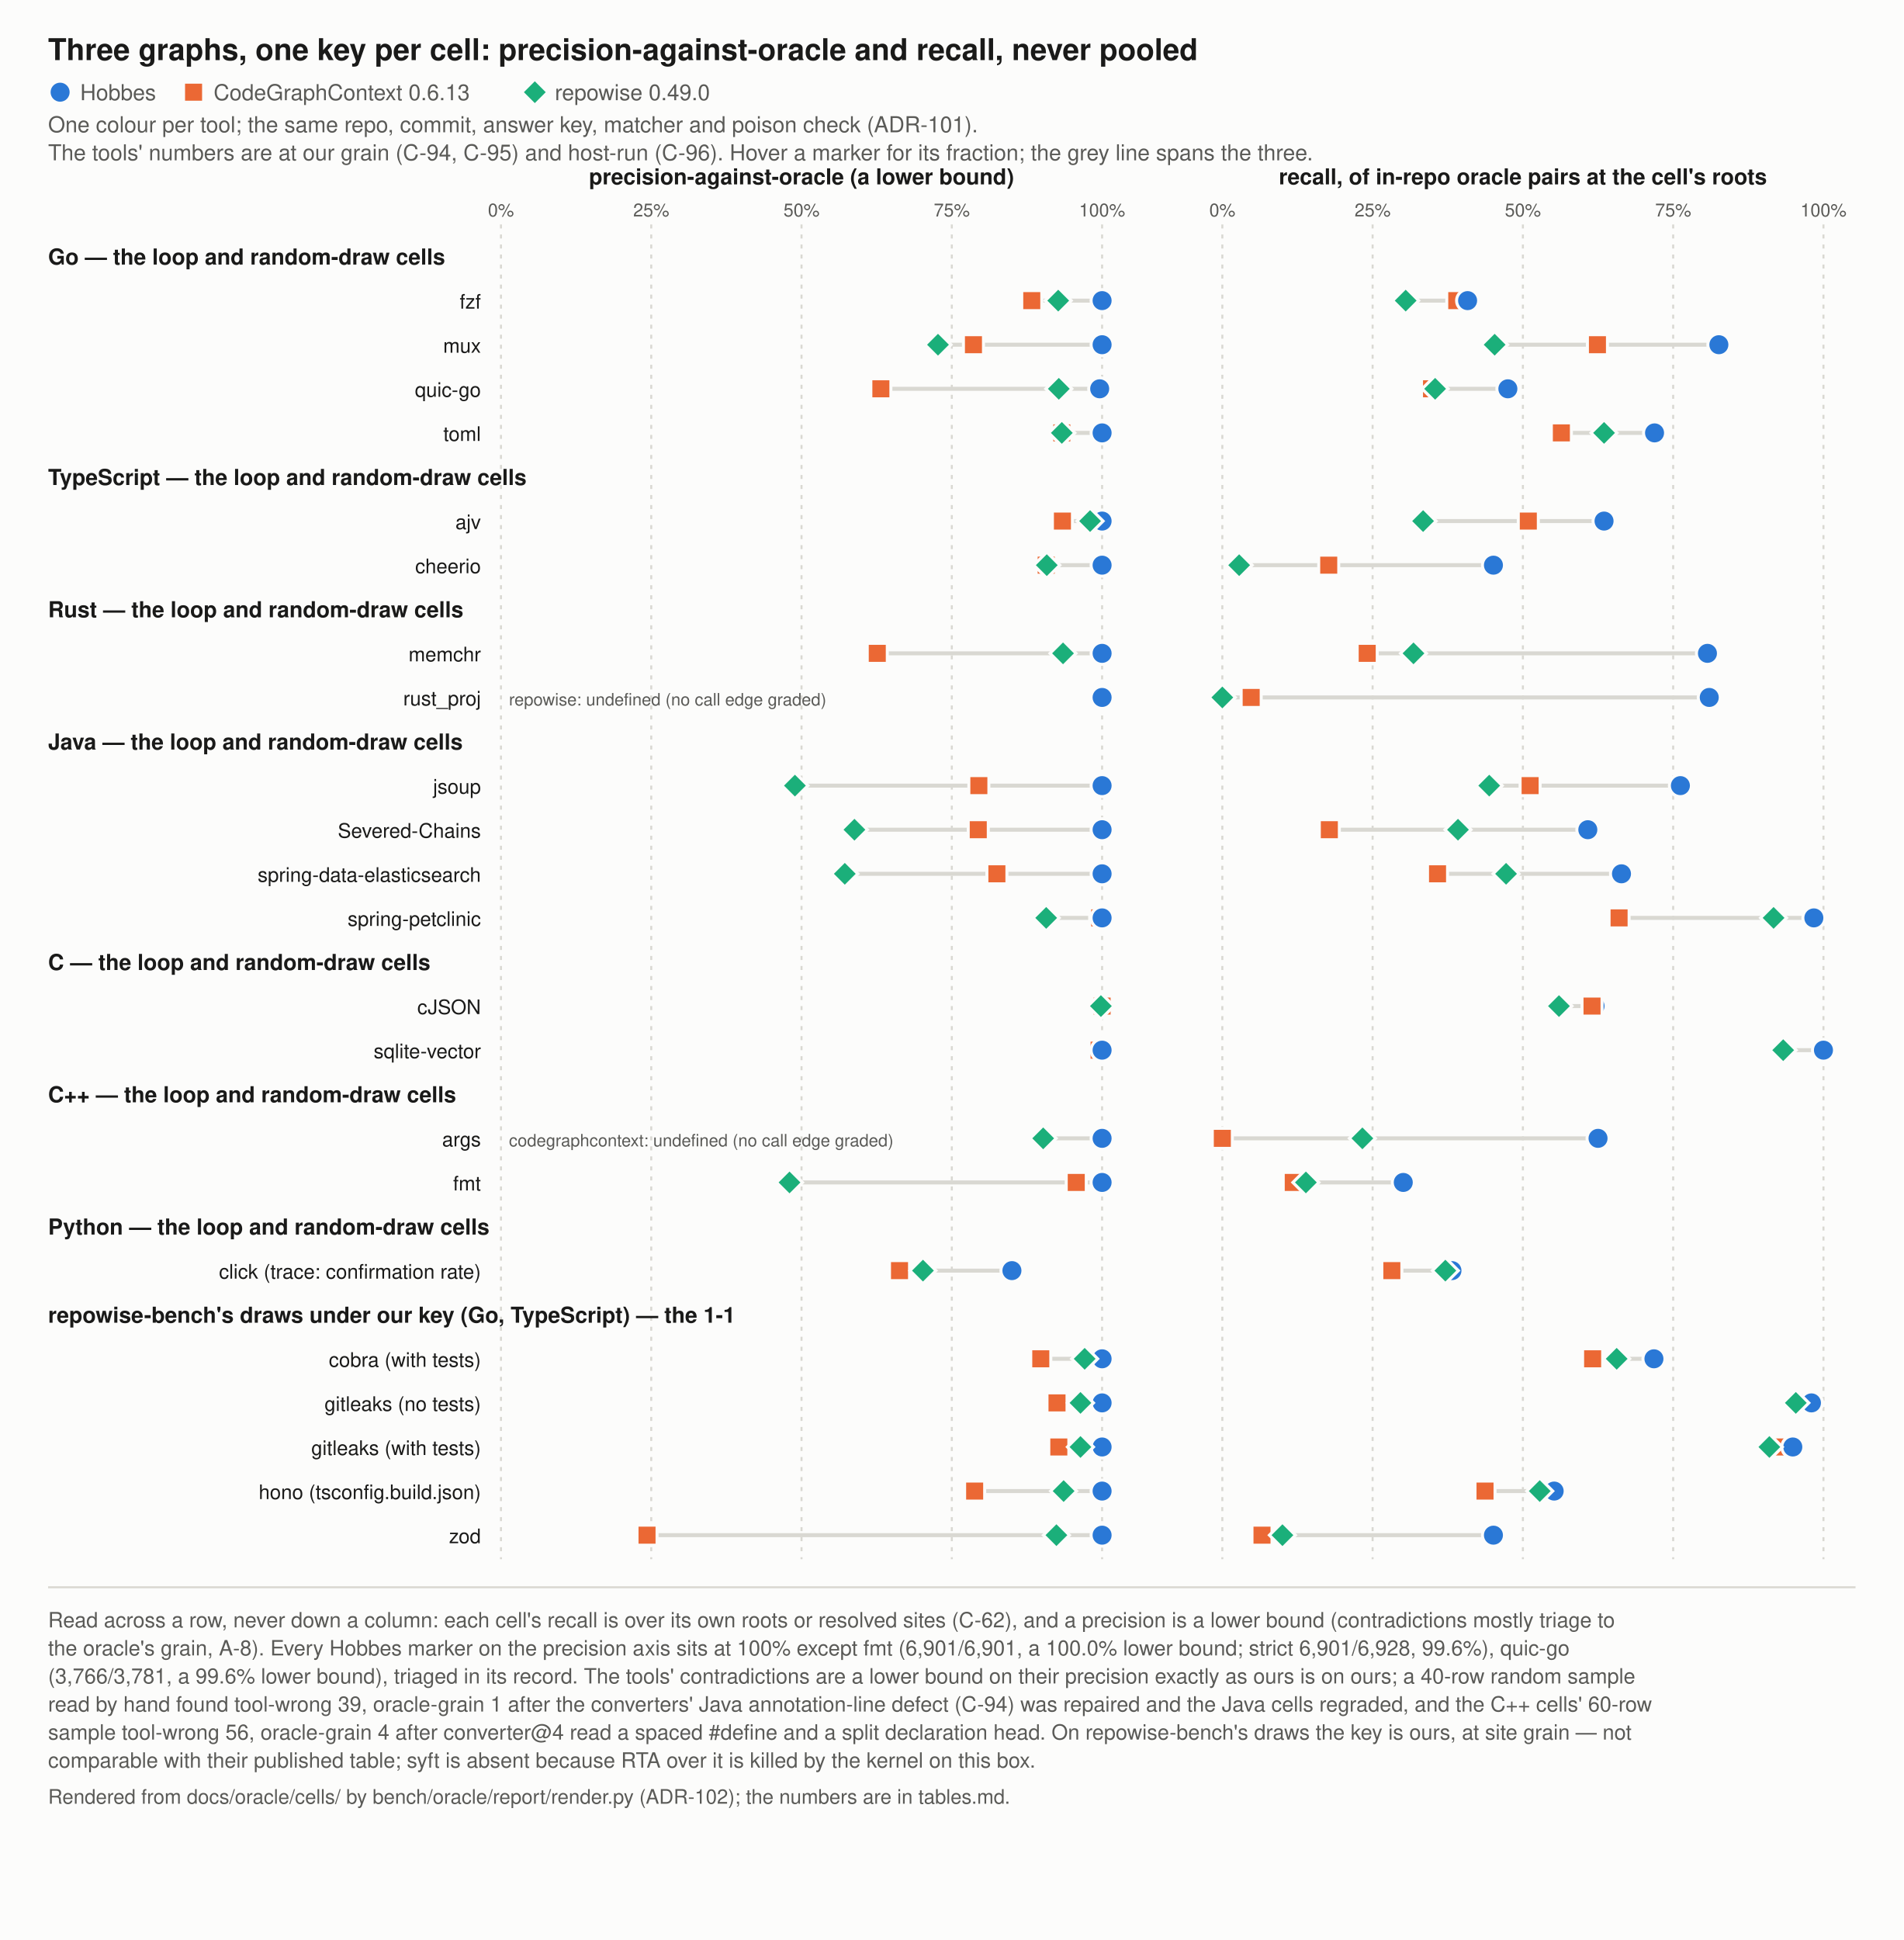
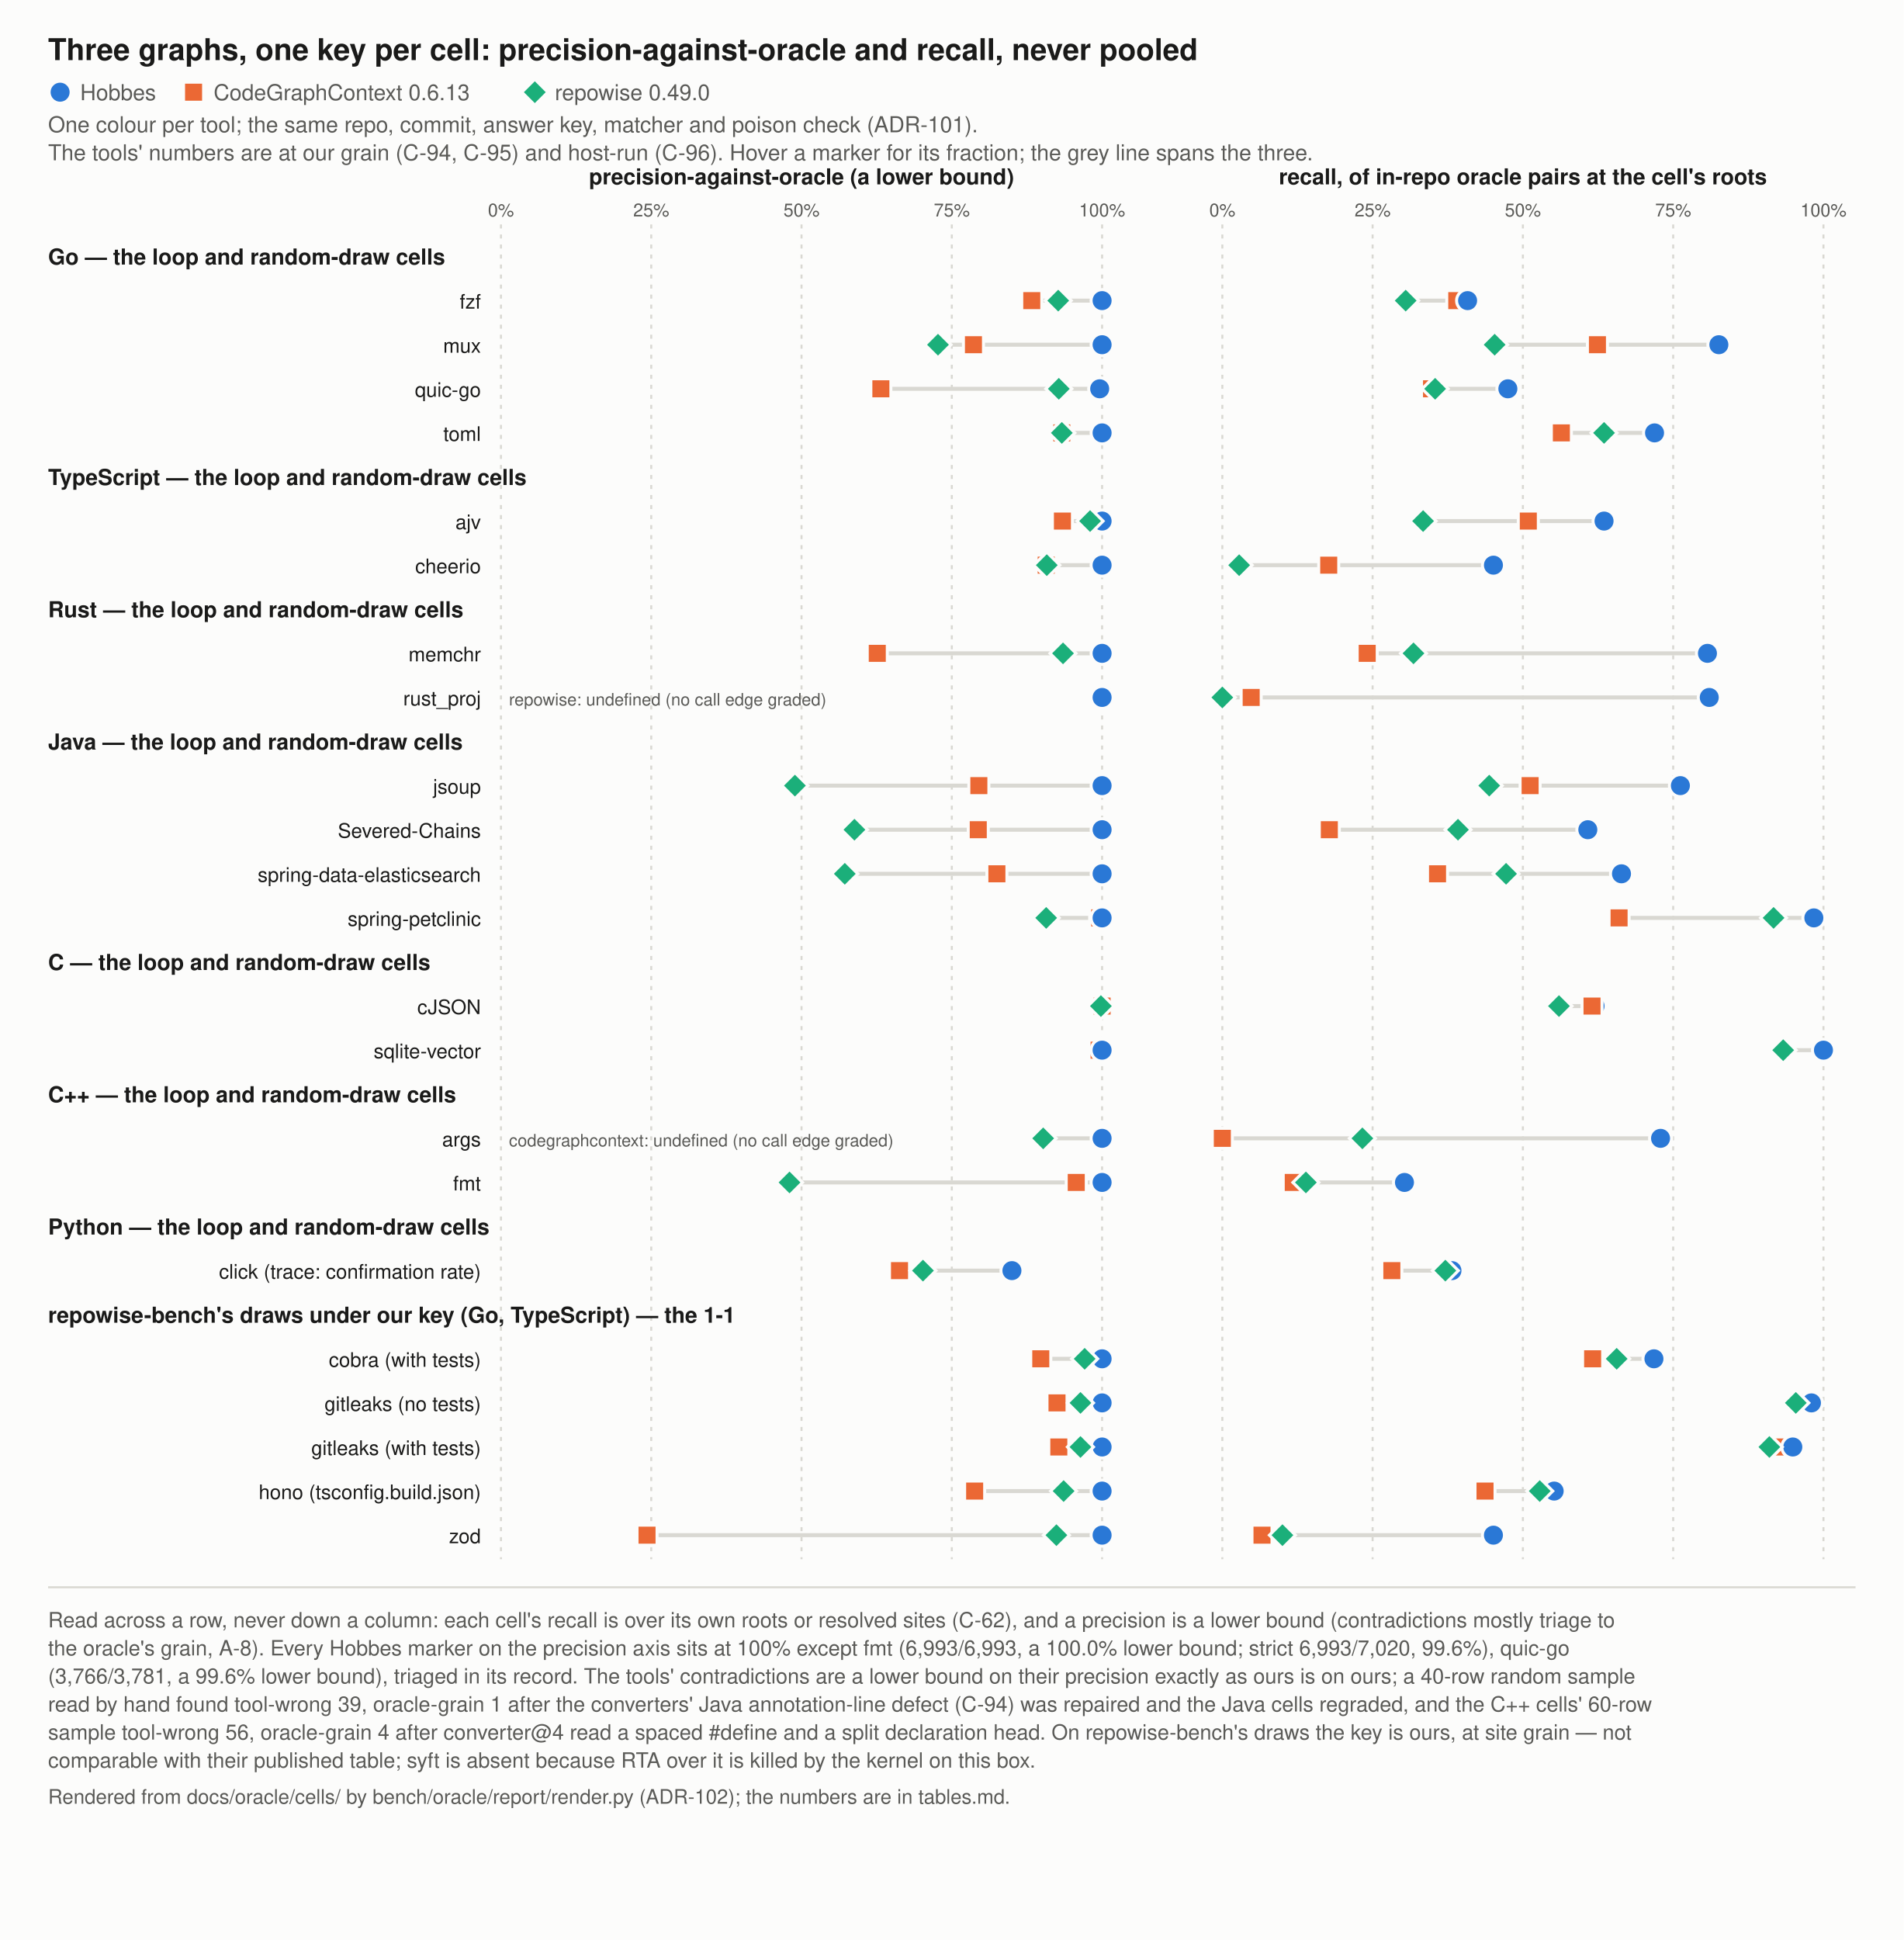
<svg xmlns="http://www.w3.org/2000/svg" width="950" height="968" viewBox="0 0 950 968" role="img" aria-label="Three graphs on one key per cell: precision-against-oracle and recall, Hobbes beside CodeGraphContext and repowise">
  <rect width="950" height="968" fill="#fcfcfb" />
  <text x="24" y="30" font-size="15" fill="#1a1a19" text-anchor="start" font-weight="bold" font-family="-apple-system, 'Segoe UI', Helvetica, Arial, sans-serif">Three graphs, one key per cell: precision-against-oracle and recall, never pooled</text>
  <g>
    <circle cx="30" cy="46" r="5.5" fill="#2a78d6" stroke="#fcfcfb" stroke-width="1.5" />
  </g>
  <text x="40" y="50" font-size="11" fill="#5a5a57" text-anchor="start" font-weight="normal" font-family="-apple-system, 'Segoe UI', Helvetica, Arial, sans-serif">Hobbes</text>
  <g>
    <rect x="91.6" y="41" width="10" height="10" fill="#eb6834" stroke="#fcfcfb" stroke-width="1.5" />
  </g>
  <text x="106.6" y="50" font-size="11" fill="#5a5a57" text-anchor="start" font-weight="normal" font-family="-apple-system, 'Segoe UI', Helvetica, Arial, sans-serif">CodeGraphContext 0.6.13</text>
  <g>
    <polygon points="266.9,39.5 273.4,46 266.9,52.5 260.4,46" fill="#1baf7a" stroke="#fcfcfb" stroke-width="1.5" />
  </g>
  <text x="276.9" y="50" font-size="11" fill="#5a5a57" text-anchor="start" font-weight="normal" font-family="-apple-system, 'Segoe UI', Helvetica, Arial, sans-serif">repowise 0.49.0</text>
  <text x="24" y="66" font-size="11" fill="#5a5a57" text-anchor="start" font-weight="normal" font-family="-apple-system, 'Segoe UI', Helvetica, Arial, sans-serif">One colour per tool; the same repo, commit, answer key, matcher and poison check (ADR-101).</text>
  <text x="24" y="80" font-size="11" fill="#5a5a57" text-anchor="start" font-weight="normal" font-family="-apple-system, 'Segoe UI', Helvetica, Arial, sans-serif">The tools' numbers are at our grain (C-94, C-95) and host-run (C-96). Hover a marker for its fraction; the grey line spans the three.</text>
  <line x1="250.0" y1="112" x2="250.0" y2="778" stroke="#d9d8d2" stroke-dasharray="2 3" />
  <text x="250.0" y="108" font-size="9" fill="#5a5a57" text-anchor="middle" font-weight="normal" font-family="-apple-system, 'Segoe UI', Helvetica, Arial, sans-serif">0%</text>
  <line x1="325.0" y1="112" x2="325.0" y2="778" stroke="#d9d8d2" stroke-dasharray="2 3" />
  <text x="325.0" y="108" font-size="9" fill="#5a5a57" text-anchor="middle" font-weight="normal" font-family="-apple-system, 'Segoe UI', Helvetica, Arial, sans-serif">25%</text>
  <line x1="400.0" y1="112" x2="400.0" y2="778" stroke="#d9d8d2" stroke-dasharray="2 3" />
  <text x="400.0" y="108" font-size="9" fill="#5a5a57" text-anchor="middle" font-weight="normal" font-family="-apple-system, 'Segoe UI', Helvetica, Arial, sans-serif">50%</text>
  <line x1="475.0" y1="112" x2="475.0" y2="778" stroke="#d9d8d2" stroke-dasharray="2 3" />
  <text x="475.0" y="108" font-size="9" fill="#5a5a57" text-anchor="middle" font-weight="normal" font-family="-apple-system, 'Segoe UI', Helvetica, Arial, sans-serif">75%</text>
  <line x1="550.0" y1="112" x2="550.0" y2="778" stroke="#d9d8d2" stroke-dasharray="2 3" />
  <text x="550.0" y="108" font-size="9" fill="#5a5a57" text-anchor="middle" font-weight="normal" font-family="-apple-system, 'Segoe UI', Helvetica, Arial, sans-serif">100%</text>
  <text x="400.0" y="92" font-size="11" fill="#1a1a19" text-anchor="middle" font-weight="bold" font-family="-apple-system, 'Segoe UI', Helvetica, Arial, sans-serif">precision-against-oracle (a lower bound)</text>
  <line x1="610.0" y1="112" x2="610.0" y2="778" stroke="#d9d8d2" stroke-dasharray="2 3" />
  <text x="610.0" y="108" font-size="9" fill="#5a5a57" text-anchor="middle" font-weight="normal" font-family="-apple-system, 'Segoe UI', Helvetica, Arial, sans-serif">0%</text>
  <line x1="685.0" y1="112" x2="685.0" y2="778" stroke="#d9d8d2" stroke-dasharray="2 3" />
  <text x="685.0" y="108" font-size="9" fill="#5a5a57" text-anchor="middle" font-weight="normal" font-family="-apple-system, 'Segoe UI', Helvetica, Arial, sans-serif">25%</text>
  <line x1="760.0" y1="112" x2="760.0" y2="778" stroke="#d9d8d2" stroke-dasharray="2 3" />
  <text x="760.0" y="108" font-size="9" fill="#5a5a57" text-anchor="middle" font-weight="normal" font-family="-apple-system, 'Segoe UI', Helvetica, Arial, sans-serif">50%</text>
  <line x1="835.0" y1="112" x2="835.0" y2="778" stroke="#d9d8d2" stroke-dasharray="2 3" />
  <text x="835.0" y="108" font-size="9" fill="#5a5a57" text-anchor="middle" font-weight="normal" font-family="-apple-system, 'Segoe UI', Helvetica, Arial, sans-serif">75%</text>
  <line x1="910.0" y1="112" x2="910.0" y2="778" stroke="#d9d8d2" stroke-dasharray="2 3" />
  <text x="910.0" y="108" font-size="9" fill="#5a5a57" text-anchor="middle" font-weight="normal" font-family="-apple-system, 'Segoe UI', Helvetica, Arial, sans-serif">100%</text>
  <text x="760.0" y="92" font-size="11" fill="#1a1a19" text-anchor="middle" font-weight="bold" font-family="-apple-system, 'Segoe UI', Helvetica, Arial, sans-serif">recall, of in-repo oracle pairs at the cell's roots</text>
  <text x="24" y="132" font-size="11" fill="#1a1a19" text-anchor="start" font-weight="bold" font-family="-apple-system, 'Segoe UI', Helvetica, Arial, sans-serif">Go — the loop and random-draw cells</text>
  <text x="240" y="154" font-size="10" fill="#1a1a19" text-anchor="end" font-weight="normal" font-family="-apple-system, 'Segoe UI', Helvetica, Arial, sans-serif">fzf</text>
  <line x1="514.9" y1="150" x2="550.0" y2="150" stroke="#d9d8d2" stroke-width="2" />
  <g>
    <rect x="509.9" y="145" width="10" height="10" fill="#eb6834" stroke="#fcfcfb" stroke-width="1.5" />
  </g>
  <g>
    <circle cx="550.0" cy="150" r="5.5" fill="#2a78d6" stroke="#fcfcfb" stroke-width="1.5" />
  </g>
  <g>
    <polygon points="528.1,143.5 534.6,150 528.1,156.5 521.6,150" fill="#1baf7a" stroke="#fcfcfb" stroke-width="1.5" />
  </g>
  <line x1="701.5" y1="150" x2="732.4" y2="150" stroke="#d9d8d2" stroke-width="2" />
  <g>
    <rect x="722.0" y="145" width="10" height="10" fill="#eb6834" stroke="#fcfcfb" stroke-width="1.5" />
  </g>
  <g>
    <circle cx="732.4" cy="150" r="5.5" fill="#2a78d6" stroke="#fcfcfb" stroke-width="1.5" />
  </g>
  <g>
    <polygon points="701.5,143.5 708.0,150 701.5,156.5 695.0,150" fill="#1baf7a" stroke="#fcfcfb" stroke-width="1.5" />
  </g>
  <text x="240" y="176" font-size="10" fill="#1a1a19" text-anchor="end" font-weight="normal" font-family="-apple-system, 'Segoe UI', Helvetica, Arial, sans-serif">mux</text>
  <line x1="468.1" y1="172" x2="550.0" y2="172" stroke="#d9d8d2" stroke-width="2" />
  <g>
    <rect x="480.8" y="167" width="10" height="10" fill="#eb6834" stroke="#fcfcfb" stroke-width="1.5" />
  </g>
  <g>
    <circle cx="550.0" cy="172" r="5.5" fill="#2a78d6" stroke="#fcfcfb" stroke-width="1.5" />
  </g>
  <g>
    <polygon points="468.1,165.5 474.6,172 468.1,178.5 461.6,172" fill="#1baf7a" stroke="#fcfcfb" stroke-width="1.5" />
  </g>
  <line x1="745.9" y1="172" x2="857.8" y2="172" stroke="#d9d8d2" stroke-width="2" />
  <g>
    <rect x="792.2" y="167" width="10" height="10" fill="#eb6834" stroke="#fcfcfb" stroke-width="1.5" />
  </g>
  <g>
    <circle cx="857.8" cy="172" r="5.5" fill="#2a78d6" stroke="#fcfcfb" stroke-width="1.5" />
  </g>
  <g>
    <polygon points="745.9,165.5 752.4,172 745.9,178.5 739.4,172" fill="#1baf7a" stroke="#fcfcfb" stroke-width="1.5" />
  </g>
  <text x="240" y="198" font-size="10" fill="#1a1a19" text-anchor="end" font-weight="normal" font-family="-apple-system, 'Segoe UI', Helvetica, Arial, sans-serif">quic-go</text>
  <line x1="439.6" y1="194" x2="548.8" y2="194" stroke="#d9d8d2" stroke-width="2" />
  <g>
    <rect x="434.6" y="189" width="10" height="10" fill="#eb6834" stroke="#fcfcfb" stroke-width="1.5" />
  </g>
  <g>
    <circle cx="548.8" cy="194" r="5.5" fill="#2a78d6" stroke="#fcfcfb" stroke-width="1.5" />
  </g>
  <g>
    <polygon points="528.4,187.5 534.9,194 528.4,200.5 521.9,194" fill="#1baf7a" stroke="#fcfcfb" stroke-width="1.5" />
  </g>
  <line x1="714.4" y1="194" x2="752.5" y2="194" stroke="#d9d8d2" stroke-width="2" />
  <g>
    <rect x="709.4" y="189" width="10" height="10" fill="#eb6834" stroke="#fcfcfb" stroke-width="1.5" />
  </g>
  <g>
    <circle cx="752.5" cy="194" r="5.5" fill="#2a78d6" stroke="#fcfcfb" stroke-width="1.5" />
  </g>
  <g>
    <polygon points="716.2,187.5 722.7,194 716.2,200.5 709.7,194" fill="#1baf7a" stroke="#fcfcfb" stroke-width="1.5" />
  </g>
  <text x="240" y="220" font-size="10" fill="#1a1a19" text-anchor="end" font-weight="normal" font-family="-apple-system, 'Segoe UI', Helvetica, Arial, sans-serif">toml</text>
  <line x1="529.9" y1="216" x2="550.0" y2="216" stroke="#d9d8d2" stroke-width="2" />
  <g>
    <rect x="524.9" y="211" width="10" height="10" fill="#eb6834" stroke="#fcfcfb" stroke-width="1.5" />
  </g>
  <g>
    <polygon points="529.9,209.5 536.4,216 529.9,222.5 523.4,216" fill="#1baf7a" stroke="#fcfcfb" stroke-width="1.5" />
  </g>
  <g>
    <circle cx="550.0" cy="216" r="5.5" fill="#2a78d6" stroke="#fcfcfb" stroke-width="1.5" />
  </g>
  <line x1="779.2" y1="216" x2="825.7" y2="216" stroke="#d9d8d2" stroke-width="2" />
  <g>
    <rect x="774.2" y="211" width="10" height="10" fill="#eb6834" stroke="#fcfcfb" stroke-width="1.5" />
  </g>
  <g>
    <polygon points="800.5,209.5 807.0,216 800.5,222.5 794.0,216" fill="#1baf7a" stroke="#fcfcfb" stroke-width="1.5" />
  </g>
  <g>
    <circle cx="825.7" cy="216" r="5.5" fill="#2a78d6" stroke="#fcfcfb" stroke-width="1.5" />
  </g>
  <text x="24" y="242" font-size="11" fill="#1a1a19" text-anchor="start" font-weight="bold" font-family="-apple-system, 'Segoe UI', Helvetica, Arial, sans-serif">TypeScript — the loop and random-draw cells</text>
  <text x="240" y="264" font-size="10" fill="#1a1a19" text-anchor="end" font-weight="normal" font-family="-apple-system, 'Segoe UI', Helvetica, Arial, sans-serif">ajv</text>
  <line x1="530.2" y1="260" x2="550.0" y2="260" stroke="#d9d8d2" stroke-width="2" />
  <g>
    <circle cx="550.0" cy="260" r="5.5" fill="#2a78d6" stroke="#fcfcfb" stroke-width="1.5" />
  </g>
  <g>
    <rect x="525.2" y="255" width="10" height="10" fill="#eb6834" stroke="#fcfcfb" stroke-width="1.5" />
  </g>
  <g>
    <polygon points="544.0,253.5 550.5,260 544.0,266.5 537.5,260" fill="#1baf7a" stroke="#fcfcfb" stroke-width="1.5" />
  </g>
  <line x1="710.2" y1="260" x2="800.5" y2="260" stroke="#d9d8d2" stroke-width="2" />
  <g>
    <circle cx="800.5" cy="260" r="5.5" fill="#2a78d6" stroke="#fcfcfb" stroke-width="1.5" />
  </g>
  <g>
    <rect x="757.7" y="255" width="10" height="10" fill="#eb6834" stroke="#fcfcfb" stroke-width="1.5" />
  </g>
  <g>
    <polygon points="710.2,253.5 716.7,260 710.2,266.5 703.7,260" fill="#1baf7a" stroke="#fcfcfb" stroke-width="1.5" />
  </g>
  <text x="240" y="286" font-size="10" fill="#1a1a19" text-anchor="end" font-weight="normal" font-family="-apple-system, 'Segoe UI', Helvetica, Arial, sans-serif">cheerio</text>
  <line x1="522.1" y1="282" x2="550.0" y2="282" stroke="#d9d8d2" stroke-width="2" />
  <g>
    <circle cx="550.0" cy="282" r="5.5" fill="#2a78d6" stroke="#fcfcfb" stroke-width="1.5" />
  </g>
  <g>
    <rect x="517.1" y="277" width="10" height="10" fill="#eb6834" stroke="#fcfcfb" stroke-width="1.5" />
  </g>
  <g>
    <polygon points="522.4,275.5 528.9,282 522.4,288.5 515.9,282" fill="#1baf7a" stroke="#fcfcfb" stroke-width="1.5" />
  </g>
  <line x1="618.4" y1="282" x2="745.3" y2="282" stroke="#d9d8d2" stroke-width="2" />
  <g>
    <circle cx="745.3" cy="282" r="5.5" fill="#2a78d6" stroke="#fcfcfb" stroke-width="1.5" />
  </g>
  <g>
    <rect x="658.1" y="277" width="10" height="10" fill="#eb6834" stroke="#fcfcfb" stroke-width="1.5" />
  </g>
  <g>
    <polygon points="618.4,275.5 624.9,282 618.4,288.5 611.9,282" fill="#1baf7a" stroke="#fcfcfb" stroke-width="1.5" />
  </g>
  <text x="24" y="308" font-size="11" fill="#1a1a19" text-anchor="start" font-weight="bold" font-family="-apple-system, 'Segoe UI', Helvetica, Arial, sans-serif">Rust — the loop and random-draw cells</text>
  <text x="240" y="330" font-size="10" fill="#1a1a19" text-anchor="end" font-weight="normal" font-family="-apple-system, 'Segoe UI', Helvetica, Arial, sans-serif">memchr</text>
  <line x1="437.8" y1="326" x2="550.0" y2="326" stroke="#d9d8d2" stroke-width="2" />
  <g>
    <rect x="432.8" y="321" width="10" height="10" fill="#eb6834" stroke="#fcfcfb" stroke-width="1.5" />
  </g>
  <g>
    <circle cx="550.0" cy="326" r="5.5" fill="#2a78d6" stroke="#fcfcfb" stroke-width="1.5" />
  </g>
  <g>
    <polygon points="530.5,319.5 537.0,326 530.5,332.5 524.0,326" fill="#1baf7a" stroke="#fcfcfb" stroke-width="1.5" />
  </g>
  <line x1="682.3" y1="326" x2="852.1" y2="326" stroke="#d9d8d2" stroke-width="2" />
  <g>
    <rect x="677.3" y="321" width="10" height="10" fill="#eb6834" stroke="#fcfcfb" stroke-width="1.5" />
  </g>
  <g>
    <circle cx="852.1" cy="326" r="5.5" fill="#2a78d6" stroke="#fcfcfb" stroke-width="1.5" />
  </g>
  <g>
    <polygon points="705.4,319.5 711.9,326 705.4,332.5 698.9,326" fill="#1baf7a" stroke="#fcfcfb" stroke-width="1.5" />
  </g>
  <text x="240" y="352" font-size="10" fill="#1a1a19" text-anchor="end" font-weight="normal" font-family="-apple-system, 'Segoe UI', Helvetica, Arial, sans-serif">rust_proj</text>
  <line x1="550.0" y1="348" x2="550.0" y2="348" stroke="#d9d8d2" stroke-width="2" />
  <g>
    <rect x="545.0" y="343" width="10" height="10" fill="#eb6834" stroke="#fcfcfb" stroke-width="1.5" />
  </g>
  <g>
    <circle cx="550.0" cy="348" r="5.5" fill="#2a78d6" stroke="#fcfcfb" stroke-width="1.5" />
  </g>
  <text x="254" y="352" font-size="8.5" fill="#5a5a57" text-anchor="start" font-weight="normal" font-family="-apple-system, 'Segoe UI', Helvetica, Arial, sans-serif">repowise: undefined (no call edge graded)</text>
  <line x1="610.0" y1="348" x2="853.0" y2="348" stroke="#d9d8d2" stroke-width="2" />
  <g>
    <rect x="619.4" y="343" width="10" height="10" fill="#eb6834" stroke="#fcfcfb" stroke-width="1.5" />
  </g>
  <g>
    <polygon points="610.0,341.5 616.5,348 610.0,354.5 603.5,348" fill="#1baf7a" stroke="#fcfcfb" stroke-width="1.5" />
  </g>
  <g>
    <circle cx="853.0" cy="348" r="5.5" fill="#2a78d6" stroke="#fcfcfb" stroke-width="1.5" />
  </g>
  <text x="24" y="374" font-size="11" fill="#1a1a19" text-anchor="start" font-weight="bold" font-family="-apple-system, 'Segoe UI', Helvetica, Arial, sans-serif">Java — the loop and random-draw cells</text>
  <text x="240" y="396" font-size="10" fill="#1a1a19" text-anchor="end" font-weight="normal" font-family="-apple-system, 'Segoe UI', Helvetica, Arial, sans-serif">jsoup</text>
  <line x1="396.7" y1="392" x2="550.0" y2="392" stroke="#d9d8d2" stroke-width="2" />
  <g>
    <rect x="483.5" y="387" width="10" height="10" fill="#eb6834" stroke="#fcfcfb" stroke-width="1.5" />
  </g>
  <g>
    <circle cx="550.0" cy="392" r="5.5" fill="#2a78d6" stroke="#fcfcfb" stroke-width="1.5" />
  </g>
  <g>
    <polygon points="396.7,385.5 403.2,392 396.7,398.5 390.2,392" fill="#1baf7a" stroke="#fcfcfb" stroke-width="1.5" />
  </g>
  <line x1="743.2" y1="392" x2="838.6" y2="392" stroke="#d9d8d2" stroke-width="2" />
  <g>
    <rect x="758.6" y="387" width="10" height="10" fill="#eb6834" stroke="#fcfcfb" stroke-width="1.5" />
  </g>
  <g>
    <circle cx="838.6" cy="392" r="5.5" fill="#2a78d6" stroke="#fcfcfb" stroke-width="1.5" />
  </g>
  <g>
    <polygon points="743.2,385.5 749.7,392 743.2,398.5 736.7,392" fill="#1baf7a" stroke="#fcfcfb" stroke-width="1.5" />
  </g>
  <text x="240" y="418" font-size="10" fill="#1a1a19" text-anchor="end" font-weight="normal" font-family="-apple-system, 'Segoe UI', Helvetica, Arial, sans-serif">Severed-Chains</text>
  <line x1="426.4" y1="414" x2="550.0" y2="414" stroke="#d9d8d2" stroke-width="2" />
  <g>
    <rect x="483.2" y="409" width="10" height="10" fill="#eb6834" stroke="#fcfcfb" stroke-width="1.5" />
  </g>
  <g>
    <polygon points="426.4,407.5 432.9,414 426.4,420.5 419.9,414" fill="#1baf7a" stroke="#fcfcfb" stroke-width="1.5" />
  </g>
  <g>
    <circle cx="550.0" cy="414" r="5.5" fill="#2a78d6" stroke="#fcfcfb" stroke-width="1.5" />
  </g>
  <line x1="663.4" y1="414" x2="792.4" y2="414" stroke="#d9d8d2" stroke-width="2" />
  <g>
    <rect x="658.4" y="409" width="10" height="10" fill="#eb6834" stroke="#fcfcfb" stroke-width="1.5" />
  </g>
  <g>
    <polygon points="727.6,407.5 734.1,414 727.6,420.5 721.1,414" fill="#1baf7a" stroke="#fcfcfb" stroke-width="1.5" />
  </g>
  <g>
    <circle cx="792.4" cy="414" r="5.5" fill="#2a78d6" stroke="#fcfcfb" stroke-width="1.5" />
  </g>
  <text x="240" y="440" font-size="10" fill="#1a1a19" text-anchor="end" font-weight="normal" font-family="-apple-system, 'Segoe UI', Helvetica, Arial, sans-serif">spring-data-elasticsearch</text>
  <line x1="421.6" y1="436" x2="550.0" y2="436" stroke="#d9d8d2" stroke-width="2" />
  <g>
    <rect x="492.5" y="431" width="10" height="10" fill="#eb6834" stroke="#fcfcfb" stroke-width="1.5" />
  </g>
  <g>
    <polygon points="421.6,429.5 428.1,436 421.6,442.5 415.1,436" fill="#1baf7a" stroke="#fcfcfb" stroke-width="1.5" />
  </g>
  <g>
    <circle cx="550.0" cy="436" r="5.5" fill="#2a78d6" stroke="#fcfcfb" stroke-width="1.5" />
  </g>
  <line x1="717.4" y1="436" x2="809.2" y2="436" stroke="#d9d8d2" stroke-width="2" />
  <g>
    <rect x="712.4" y="431" width="10" height="10" fill="#eb6834" stroke="#fcfcfb" stroke-width="1.5" />
  </g>
  <g>
    <polygon points="751.6,429.5 758.1,436 751.6,442.5 745.1,436" fill="#1baf7a" stroke="#fcfcfb" stroke-width="1.5" />
  </g>
  <g>
    <circle cx="809.2" cy="436" r="5.5" fill="#2a78d6" stroke="#fcfcfb" stroke-width="1.5" />
  </g>
  <text x="240" y="462" font-size="10" fill="#1a1a19" text-anchor="end" font-weight="normal" font-family="-apple-system, 'Segoe UI', Helvetica, Arial, sans-serif">spring-petclinic</text>
  <line x1="522.1" y1="458" x2="550.0" y2="458" stroke="#d9d8d2" stroke-width="2" />
  <g>
    <rect x="543.8" y="453" width="10" height="10" fill="#eb6834" stroke="#fcfcfb" stroke-width="1.5" />
  </g>
  <g>
    <circle cx="550.0" cy="458" r="5.5" fill="#2a78d6" stroke="#fcfcfb" stroke-width="1.5" />
  </g>
  <g>
    <polygon points="522.1,451.5 528.6,458 522.1,464.5 515.6,458" fill="#1baf7a" stroke="#fcfcfb" stroke-width="1.5" />
  </g>
  <line x1="808.0" y1="458" x2="905.2" y2="458" stroke="#d9d8d2" stroke-width="2" />
  <g>
    <rect x="803.0" y="453" width="10" height="10" fill="#eb6834" stroke="#fcfcfb" stroke-width="1.5" />
  </g>
  <g>
    <circle cx="905.2" cy="458" r="5.5" fill="#2a78d6" stroke="#fcfcfb" stroke-width="1.5" />
  </g>
  <g>
    <polygon points="885.1,451.5 891.6,458 885.1,464.5 878.6,458" fill="#1baf7a" stroke="#fcfcfb" stroke-width="1.5" />
  </g>
  <text x="24" y="484" font-size="11" fill="#1a1a19" text-anchor="start" font-weight="bold" font-family="-apple-system, 'Segoe UI', Helvetica, Arial, sans-serif">C — the loop and random-draw cells</text>
  <text x="240" y="506" font-size="10" fill="#1a1a19" text-anchor="end" font-weight="normal" font-family="-apple-system, 'Segoe UI', Helvetica, Arial, sans-serif">cJSON</text>
  <line x1="549.4" y1="502" x2="550.0" y2="502" stroke="#d9d8d2" stroke-width="2" />
  <g>
    <circle cx="550.0" cy="502" r="5.5" fill="#2a78d6" stroke="#fcfcfb" stroke-width="1.5" />
  </g>
  <g>
    <rect x="545.0" y="497" width="10" height="10" fill="#eb6834" stroke="#fcfcfb" stroke-width="1.5" />
  </g>
  <g>
    <polygon points="549.4,495.5 555.9,502 549.4,508.5 542.9,502" fill="#1baf7a" stroke="#fcfcfb" stroke-width="1.5" />
  </g>
  <line x1="778.0" y1="502" x2="796.0" y2="502" stroke="#d9d8d2" stroke-width="2" />
  <g>
    <circle cx="796.0" cy="502" r="5.5" fill="#2a78d6" stroke="#fcfcfb" stroke-width="1.5" />
  </g>
  <g>
    <rect x="789.5" y="497" width="10" height="10" fill="#eb6834" stroke="#fcfcfb" stroke-width="1.5" />
  </g>
  <g>
    <polygon points="778.0,495.5 784.5,502 778.0,508.5 771.5,502" fill="#1baf7a" stroke="#fcfcfb" stroke-width="1.5" />
  </g>
  <text x="240" y="528" font-size="10" fill="#1a1a19" text-anchor="end" font-weight="normal" font-family="-apple-system, 'Segoe UI', Helvetica, Arial, sans-serif">sqlite-vector</text>
  <line x1="548.5" y1="524" x2="550.0" y2="524" stroke="#d9d8d2" stroke-width="2" />
  <g>
    <rect x="543.5" y="519" width="10" height="10" fill="#eb6834" stroke="#fcfcfb" stroke-width="1.5" />
  </g>
  <g>
    <polygon points="550.0,517.5 556.5,524 550.0,530.5 543.5,524" fill="#1baf7a" stroke="#fcfcfb" stroke-width="1.5" />
  </g>
  <g>
    <circle cx="550.0" cy="524" r="5.5" fill="#2a78d6" stroke="#fcfcfb" stroke-width="1.5" />
  </g>
  <line x1="889.9" y1="524" x2="910.0" y2="524" stroke="#d9d8d2" stroke-width="2" />
  <g>
    <rect x="905.0" y="519" width="10" height="10" fill="#eb6834" stroke="#fcfcfb" stroke-width="1.5" />
  </g>
  <g>
    <polygon points="889.9,517.5 896.4,524 889.9,530.5 883.4,524" fill="#1baf7a" stroke="#fcfcfb" stroke-width="1.5" />
  </g>
  <g>
    <circle cx="910.0" cy="524" r="5.5" fill="#2a78d6" stroke="#fcfcfb" stroke-width="1.5" />
  </g>
  <text x="24" y="550" font-size="11" fill="#1a1a19" text-anchor="start" font-weight="bold" font-family="-apple-system, 'Segoe UI', Helvetica, Arial, sans-serif">C++ — the loop and random-draw cells</text>
  <text x="240" y="572" font-size="10" fill="#1a1a19" text-anchor="end" font-weight="normal" font-family="-apple-system, 'Segoe UI', Helvetica, Arial, sans-serif">args</text>
  <line x1="520.6" y1="568" x2="550.0" y2="568" stroke="#d9d8d2" stroke-width="2" />
  <g>
    <circle cx="550.0" cy="568" r="5.5" fill="#2a78d6" stroke="#fcfcfb" stroke-width="1.5" />
  </g>
  <g>
    <polygon points="520.6,561.5 527.1,568 520.6,574.5 514.1,568" fill="#1baf7a" stroke="#fcfcfb" stroke-width="1.5" />
  </g>
  <text x="254" y="572" font-size="8.5" fill="#5a5a57" text-anchor="start" font-weight="normal" font-family="-apple-system, 'Segoe UI', Helvetica, Arial, sans-serif">codegraphcontext: undefined (no call edge graded)</text>
-   <line x1="610.0" y1="568" x2="797.5" y2="568" stroke="#d9d8d2" stroke-width="2" />
-   <g>
-     <circle cx="797.5" cy="568" r="5.5" fill="#2a78d6" stroke="#fcfcfb" stroke-width="1.5" />
+   <line x1="610.0" y1="568" x2="828.7" y2="568" stroke="#d9d8d2" stroke-width="2" />
+   <g>
+     <circle cx="828.7" cy="568" r="5.5" fill="#2a78d6" stroke="#fcfcfb" stroke-width="1.5" />
  </g>
  <g>
    <rect x="605.0" y="563" width="10" height="10" fill="#eb6834" stroke="#fcfcfb" stroke-width="1.5" />
  </g>
  <g>
    <polygon points="679.9,561.5 686.4,568 679.9,574.5 673.4,568" fill="#1baf7a" stroke="#fcfcfb" stroke-width="1.5" />
  </g>
  <text x="240" y="594" font-size="10" fill="#1a1a19" text-anchor="end" font-weight="normal" font-family="-apple-system, 'Segoe UI', Helvetica, Arial, sans-serif">fmt</text>
  <line x1="394.0" y1="590" x2="550.0" y2="590" stroke="#d9d8d2" stroke-width="2" />
  <g>
    <rect x="532.1" y="585" width="10" height="10" fill="#eb6834" stroke="#fcfcfb" stroke-width="1.5" />
  </g>
  <g>
    <circle cx="550.0" cy="590" r="5.5" fill="#2a78d6" stroke="#fcfcfb" stroke-width="1.5" />
  </g>
  <g>
    <polygon points="394.0,583.5 400.5,590 394.0,596.5 387.5,590" fill="#1baf7a" stroke="#fcfcfb" stroke-width="1.5" />
  </g>
-   <line x1="645.4" y1="590" x2="700.3" y2="590" stroke="#d9d8d2" stroke-width="2" />
+   <line x1="645.4" y1="590" x2="700.9" y2="590" stroke="#d9d8d2" stroke-width="2" />
  <g>
    <rect x="640.4" y="585" width="10" height="10" fill="#eb6834" stroke="#fcfcfb" stroke-width="1.5" />
  </g>
  <g>
-     <circle cx="700.3" cy="590" r="5.5" fill="#2a78d6" stroke="#fcfcfb" stroke-width="1.5" />
+     <circle cx="700.9" cy="590" r="5.5" fill="#2a78d6" stroke="#fcfcfb" stroke-width="1.5" />
  </g>
  <g>
    <polygon points="651.7,583.5 658.2,590 651.7,596.5 645.2,590" fill="#1baf7a" stroke="#fcfcfb" stroke-width="1.5" />
  </g>
  <text x="24" y="616" font-size="11" fill="#1a1a19" text-anchor="start" font-weight="bold" font-family="-apple-system, 'Segoe UI', Helvetica, Arial, sans-serif">Python — the loop and random-draw cells</text>
  <text x="240" y="638" font-size="10" fill="#1a1a19" text-anchor="end" font-weight="normal" font-family="-apple-system, 'Segoe UI', Helvetica, Arial, sans-serif">click (trace: confirmation rate)</text>
  <line x1="448.9" y1="634" x2="505.0" y2="634" stroke="#d9d8d2" stroke-width="2" />
  <g>
    <circle cx="505.0" cy="634" r="5.5" fill="#2a78d6" stroke="#fcfcfb" stroke-width="1.5" />
  </g>
  <g>
    <rect x="443.9" y="629" width="10" height="10" fill="#eb6834" stroke="#fcfcfb" stroke-width="1.5" />
  </g>
  <g>
    <polygon points="460.6,627.5 467.1,634 460.6,640.5 454.1,634" fill="#1baf7a" stroke="#fcfcfb" stroke-width="1.5" />
  </g>
  <line x1="694.6" y1="634" x2="724.6" y2="634" stroke="#d9d8d2" stroke-width="2" />
  <g>
    <circle cx="724.6" cy="634" r="5.5" fill="#2a78d6" stroke="#fcfcfb" stroke-width="1.5" />
  </g>
  <g>
    <rect x="689.6" y="629" width="10" height="10" fill="#eb6834" stroke="#fcfcfb" stroke-width="1.5" />
  </g>
  <g>
    <polygon points="721.3,627.5 727.8,634 721.3,640.5 714.8,634" fill="#1baf7a" stroke="#fcfcfb" stroke-width="1.5" />
  </g>
  <text x="24" y="660" font-size="11" fill="#1a1a19" text-anchor="start" font-weight="bold" font-family="-apple-system, 'Segoe UI', Helvetica, Arial, sans-serif">repowise-bench's draws under our key (Go, TypeScript) — the 1-1</text>
  <text x="240" y="682" font-size="10" fill="#1a1a19" text-anchor="end" font-weight="normal" font-family="-apple-system, 'Segoe UI', Helvetica, Arial, sans-serif">cobra (with tests)</text>
  <line x1="519.4" y1="678" x2="550.0" y2="678" stroke="#d9d8d2" stroke-width="2" />
  <g>
    <circle cx="550.0" cy="678" r="5.5" fill="#2a78d6" stroke="#fcfcfb" stroke-width="1.5" />
  </g>
  <g>
    <rect x="514.4" y="673" width="10" height="10" fill="#eb6834" stroke="#fcfcfb" stroke-width="1.5" />
  </g>
  <g>
    <polygon points="541.3,671.5 547.8,678 541.3,684.5 534.8,678" fill="#1baf7a" stroke="#fcfcfb" stroke-width="1.5" />
  </g>
  <line x1="794.8" y1="678" x2="825.4" y2="678" stroke="#d9d8d2" stroke-width="2" />
  <g>
    <circle cx="825.4" cy="678" r="5.5" fill="#2a78d6" stroke="#fcfcfb" stroke-width="1.5" />
  </g>
  <g>
    <rect x="789.8" y="673" width="10" height="10" fill="#eb6834" stroke="#fcfcfb" stroke-width="1.5" />
  </g>
  <g>
    <polygon points="806.8,671.5 813.3,678 806.8,684.5 800.3,678" fill="#1baf7a" stroke="#fcfcfb" stroke-width="1.5" />
  </g>
  <text x="240" y="704" font-size="10" fill="#1a1a19" text-anchor="end" font-weight="normal" font-family="-apple-system, 'Segoe UI', Helvetica, Arial, sans-serif">gitleaks (no tests)</text>
  <line x1="527.5" y1="700" x2="550.0" y2="700" stroke="#d9d8d2" stroke-width="2" />
  <g>
    <rect x="522.5" y="695" width="10" height="10" fill="#eb6834" stroke="#fcfcfb" stroke-width="1.5" />
  </g>
  <g>
    <circle cx="550.0" cy="700" r="5.5" fill="#2a78d6" stroke="#fcfcfb" stroke-width="1.5" />
  </g>
  <g>
    <polygon points="539.2,693.5 545.7,700 539.2,706.5 532.7,700" fill="#1baf7a" stroke="#fcfcfb" stroke-width="1.5" />
  </g>
  <line x1="896.2" y1="700" x2="904.0" y2="700" stroke="#d9d8d2" stroke-width="2" />
  <g>
    <rect x="895.4" y="695" width="10" height="10" fill="#eb6834" stroke="#fcfcfb" stroke-width="1.5" />
  </g>
  <g>
    <circle cx="904.0" cy="700" r="5.5" fill="#2a78d6" stroke="#fcfcfb" stroke-width="1.5" />
  </g>
  <g>
    <polygon points="896.2,693.5 902.7,700 896.2,706.5 889.7,700" fill="#1baf7a" stroke="#fcfcfb" stroke-width="1.5" />
  </g>
  <text x="240" y="726" font-size="10" fill="#1a1a19" text-anchor="end" font-weight="normal" font-family="-apple-system, 'Segoe UI', Helvetica, Arial, sans-serif">gitleaks (with tests)</text>
  <line x1="528.4" y1="722" x2="550.0" y2="722" stroke="#d9d8d2" stroke-width="2" />
  <g>
    <rect x="523.4" y="717" width="10" height="10" fill="#eb6834" stroke="#fcfcfb" stroke-width="1.5" />
  </g>
  <g>
    <circle cx="550.0" cy="722" r="5.5" fill="#2a78d6" stroke="#fcfcfb" stroke-width="1.5" />
  </g>
  <g>
    <polygon points="539.2,715.5 545.7,722 539.2,728.5 532.7,722" fill="#1baf7a" stroke="#fcfcfb" stroke-width="1.5" />
  </g>
  <line x1="883.0" y1="722" x2="894.7" y2="722" stroke="#d9d8d2" stroke-width="2" />
  <g>
    <rect x="883.1" y="717" width="10" height="10" fill="#eb6834" stroke="#fcfcfb" stroke-width="1.5" />
  </g>
  <g>
    <circle cx="894.7" cy="722" r="5.5" fill="#2a78d6" stroke="#fcfcfb" stroke-width="1.5" />
  </g>
  <g>
    <polygon points="883.0,715.5 889.5,722 883.0,728.5 876.5,722" fill="#1baf7a" stroke="#fcfcfb" stroke-width="1.5" />
  </g>
  <text x="240" y="748" font-size="10" fill="#1a1a19" text-anchor="end" font-weight="normal" font-family="-apple-system, 'Segoe UI', Helvetica, Arial, sans-serif">hono (tsconfig.build.json)</text>
  <line x1="486.4" y1="744" x2="550.0" y2="744" stroke="#d9d8d2" stroke-width="2" />
  <g>
    <rect x="481.4" y="739" width="10" height="10" fill="#eb6834" stroke="#fcfcfb" stroke-width="1.5" />
  </g>
  <g>
    <circle cx="550.0" cy="744" r="5.5" fill="#2a78d6" stroke="#fcfcfb" stroke-width="1.5" />
  </g>
  <g>
    <polygon points="530.8,737.5 537.3,744 530.8,750.5 524.3,744" fill="#1baf7a" stroke="#fcfcfb" stroke-width="1.5" />
  </g>
  <line x1="741.1" y1="744" x2="775.6" y2="744" stroke="#d9d8d2" stroke-width="2" />
  <g>
    <rect x="736.1" y="739" width="10" height="10" fill="#eb6834" stroke="#fcfcfb" stroke-width="1.5" />
  </g>
  <g>
    <circle cx="775.6" cy="744" r="5.5" fill="#2a78d6" stroke="#fcfcfb" stroke-width="1.5" />
  </g>
  <g>
    <polygon points="768.4,737.5 774.9,744 768.4,750.5 761.9,744" fill="#1baf7a" stroke="#fcfcfb" stroke-width="1.5" />
  </g>
  <text x="240" y="770" font-size="10" fill="#1a1a19" text-anchor="end" font-weight="normal" font-family="-apple-system, 'Segoe UI', Helvetica, Arial, sans-serif">zod</text>
  <line x1="322.9" y1="766" x2="550.0" y2="766" stroke="#d9d8d2" stroke-width="2" />
  <g>
    <rect x="317.9" y="761" width="10" height="10" fill="#eb6834" stroke="#fcfcfb" stroke-width="1.5" />
  </g>
  <g>
    <polygon points="527.2,759.5 533.7,766 527.2,772.5 520.7,766" fill="#1baf7a" stroke="#fcfcfb" stroke-width="1.5" />
  </g>
  <g>
    <circle cx="550.0" cy="766" r="5.5" fill="#2a78d6" stroke="#fcfcfb" stroke-width="1.5" />
  </g>
  <line x1="629.8" y1="766" x2="745.3" y2="766" stroke="#d9d8d2" stroke-width="2" />
  <g>
    <rect x="624.8" y="761" width="10" height="10" fill="#eb6834" stroke="#fcfcfb" stroke-width="1.5" />
  </g>
  <g>
    <polygon points="640.0,759.5 646.5,766 640.0,772.5 633.5,766" fill="#1baf7a" stroke="#fcfcfb" stroke-width="1.5" />
  </g>
  <g>
    <circle cx="745.3" cy="766" r="5.5" fill="#2a78d6" stroke="#fcfcfb" stroke-width="1.5" />
  </g>
  <line x1="24" y1="792" x2="926" y2="792" stroke="#d9d8d2" />
  <text x="24" y="812" font-size="10.5" fill="#5a5a57" text-anchor="start" font-weight="normal" font-family="-apple-system, 'Segoe UI', Helvetica, Arial, sans-serif">Read across a row, never down a column: each cell's recall is over its own roots or resolved sites (C-62), and a precision is a lower bound (contradictions mostly triage to</text>
-   <text x="24" y="826" font-size="10.5" fill="#5a5a57" text-anchor="start" font-weight="normal" font-family="-apple-system, 'Segoe UI', Helvetica, Arial, sans-serif">the oracle's grain, A-8). Every Hobbes marker on the precision axis sits at 100% except fmt (6,901/6,901, a 100.0% lower bound; strict 6,901/6,928, 99.6%), quic-go</text>
+   <text x="24" y="826" font-size="10.5" fill="#5a5a57" text-anchor="start" font-weight="normal" font-family="-apple-system, 'Segoe UI', Helvetica, Arial, sans-serif">the oracle's grain, A-8). Every Hobbes marker on the precision axis sits at 100% except fmt (6,993/6,993, a 100.0% lower bound; strict 6,993/7,020, 99.6%), quic-go</text>
  <text x="24" y="840" font-size="10.5" fill="#5a5a57" text-anchor="start" font-weight="normal" font-family="-apple-system, 'Segoe UI', Helvetica, Arial, sans-serif">(3,766/3,781, a 99.6% lower bound), triaged in its record. The tools' contradictions are a lower bound on their precision exactly as ours is on ours; a 40-row random sample</text>
  <text x="24" y="854" font-size="10.5" fill="#5a5a57" text-anchor="start" font-weight="normal" font-family="-apple-system, 'Segoe UI', Helvetica, Arial, sans-serif">read by hand found tool-wrong 39, oracle-grain 1 after the converters' Java annotation-line defect (C-94) was repaired and the Java cells regraded, and the C++ cells' 60-row</text>
  <text x="24" y="868" font-size="10.5" fill="#5a5a57" text-anchor="start" font-weight="normal" font-family="-apple-system, 'Segoe UI', Helvetica, Arial, sans-serif">sample tool-wrong 56, oracle-grain 4 after converter@4 read a spaced #define and a split declaration head. On repowise-bench's draws the key is ours, at site grain — not</text>
  <text x="24" y="882" font-size="10.5" fill="#5a5a57" text-anchor="start" font-weight="normal" font-family="-apple-system, 'Segoe UI', Helvetica, Arial, sans-serif">comparable with their published table; syft is absent because RTA over it is killed by the kernel on this box.</text>
  <text x="24" y="900" font-size="10" fill="#5a5a57" text-anchor="start" font-weight="normal" font-family="-apple-system, 'Segoe UI', Helvetica, Arial, sans-serif">Rendered from docs/oracle/cells/ by bench/oracle/report/render.py (ADR-102); the numbers are in tables.md.</text>
</svg>
